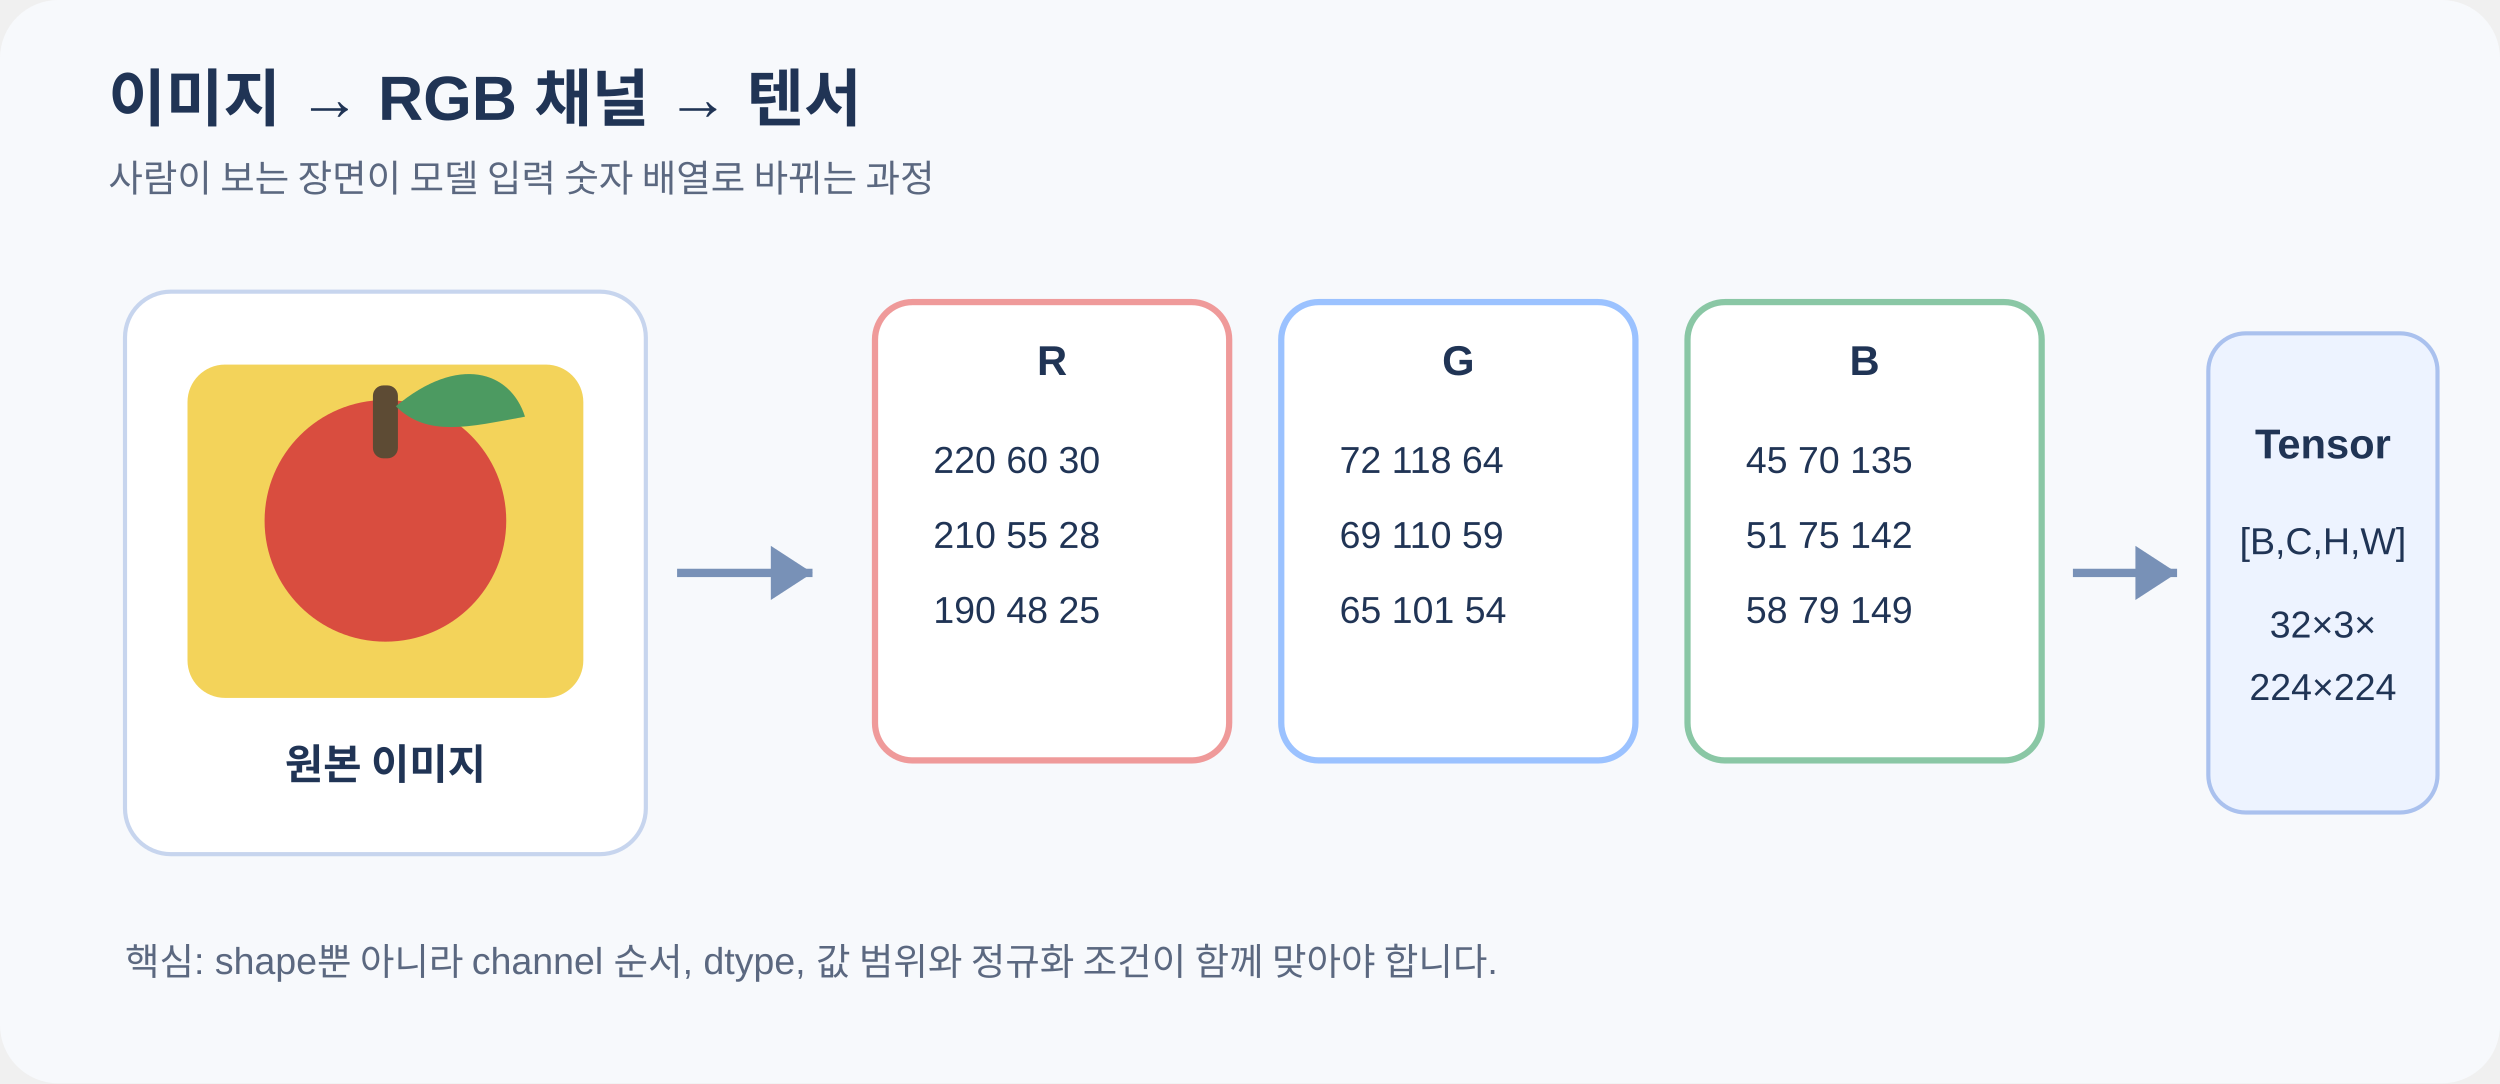
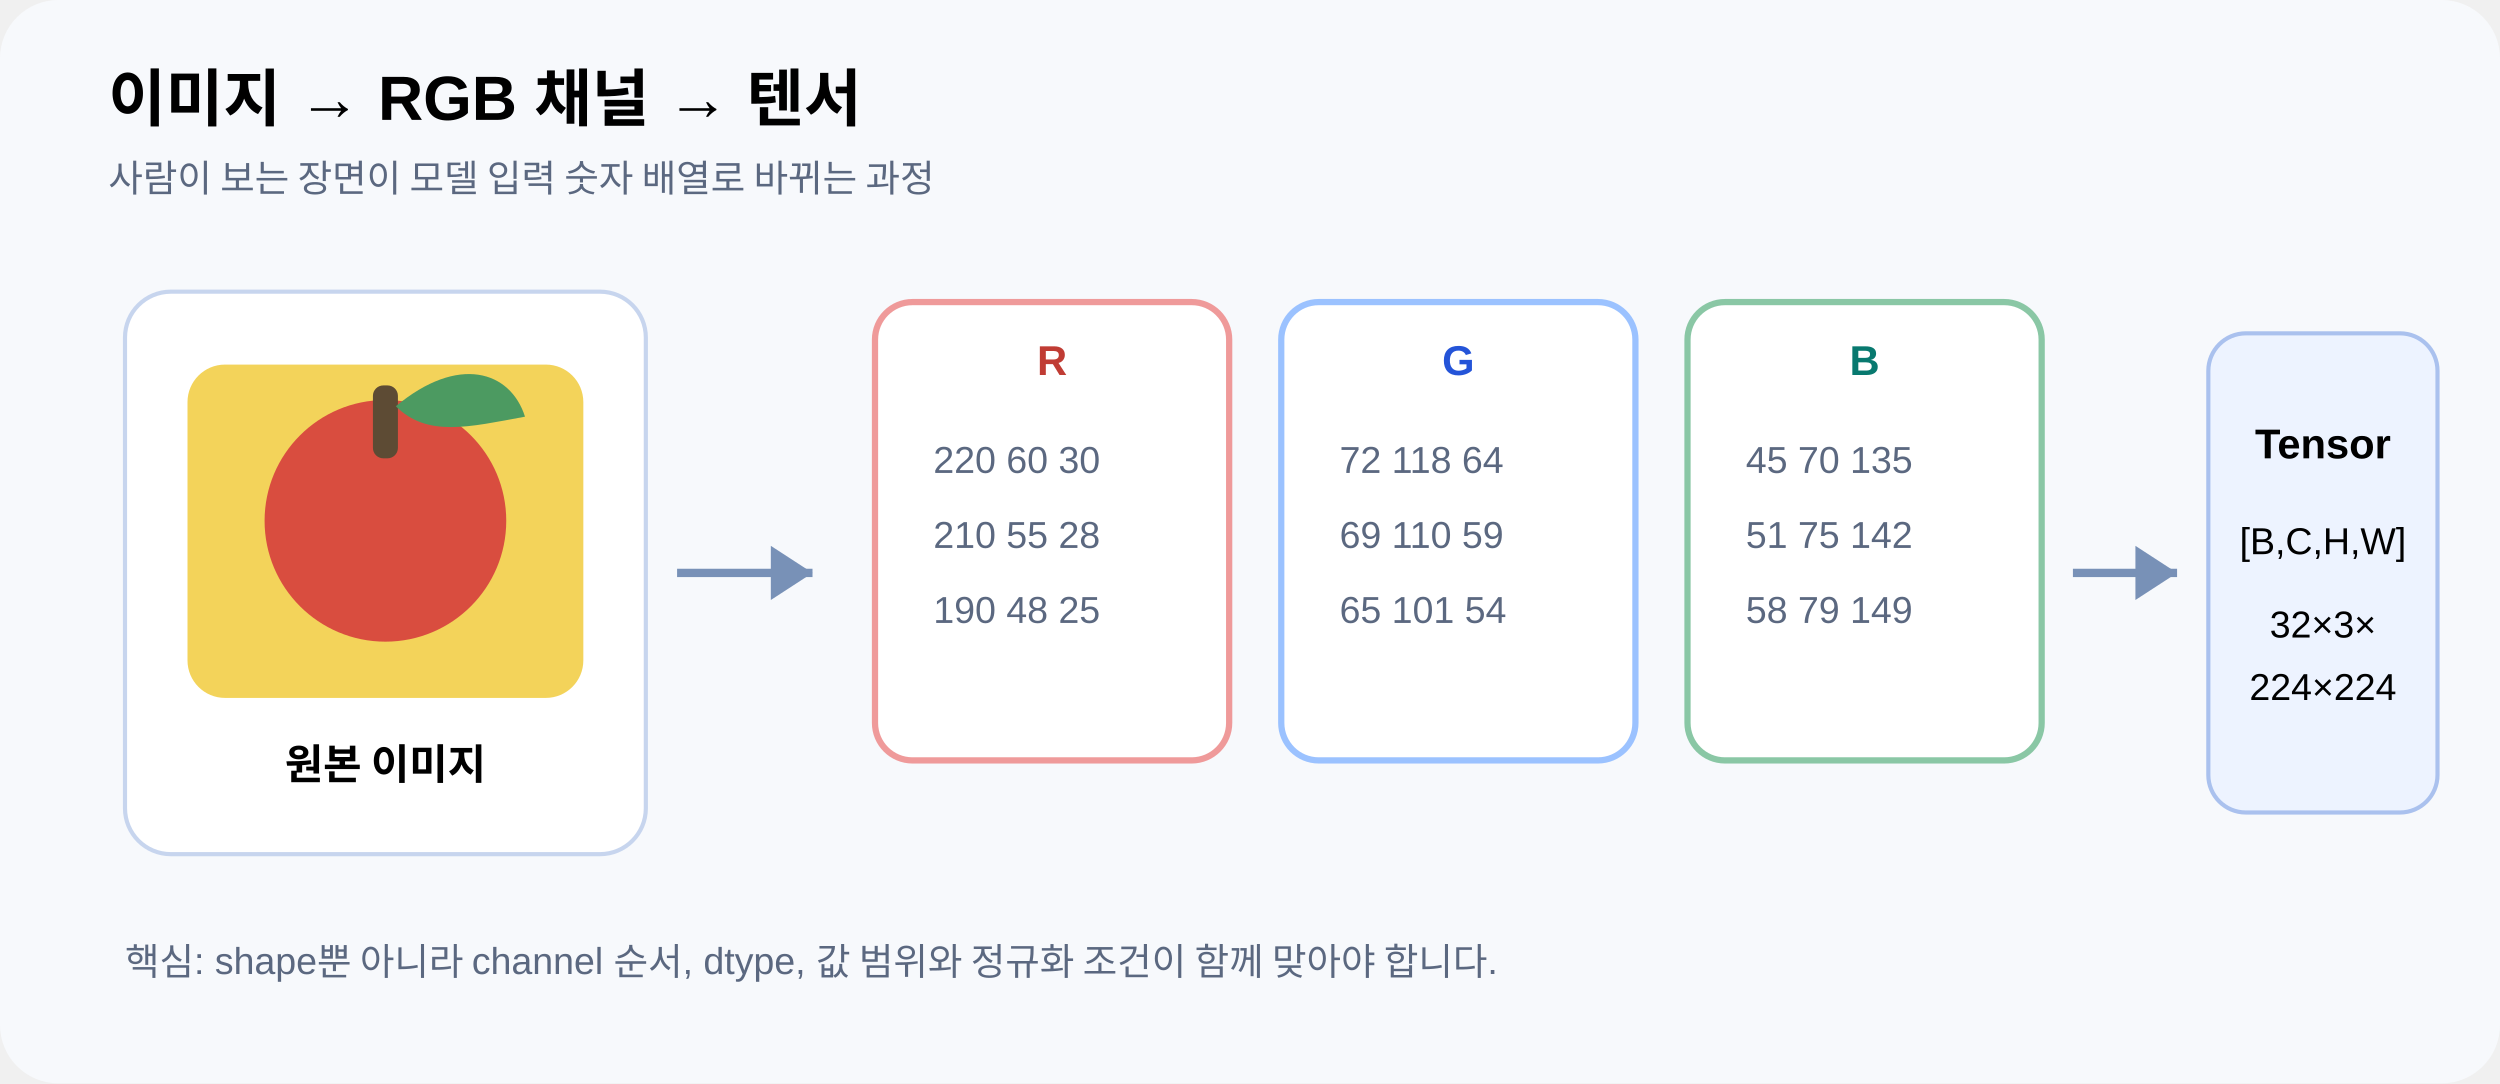
<svg xmlns="http://www.w3.org/2000/svg" viewBox="0 0 1200 520">
  <style>
-     text{font-family:Arial,'Noto Sans KR',sans-serif;fill:#203455}
+     text{font-family:Arial,'Noto Sans KR',sans-serif}
    .title{font-size:30px;font-weight:700}.sub{font-size:18px;fill:#5b6880}.label{font-size:20px;font-weight:700}
    .box{fill:#fff;stroke:#c7d5ee;stroke-width:2}.soft{fill:#edf3ff}.edge{stroke:#7891b7;stroke-width:4;fill:none}
  </style>
  <rect width="1200" height="520" rx="28" fill="#f7f9fc" />
  <text x="52" y="58" class="title">이미지 → RGB 채널 → 텐서</text>
  <text x="52" y="92" class="sub">사람이 보는 장면이 모델 입력 숫자 배열로 바뀌는 과정</text>
  <rect x="60" y="140" width="250" height="270" rx="22" class="box" />
  <rect x="90" y="175" width="190" height="160" rx="18" fill="#f3d35a" />
  <circle cx="185" cy="250" r="58" fill="#d94d3f" />
  <rect x="179" y="185" width="12" height="35" rx="5" fill="#5d4b34" />
  <path d="M190 195 C220 170 245 178 252 200 C225 205 205 210 190 195Z" fill="#4c9a61" />
  <text x="185" y="374" text-anchor="middle" class="label">원본 이미지</text>
  <path d="M325 275 H390" class="edge" />
  <polygon points="390,275 370,262 370,288" fill="#7891b7" />
  <g transform="translate(420 145)">
    <rect x="0" y="0" width="170" height="220" rx="18" fill="#fff" stroke="#ef9a9a" stroke-width="3" />
    <rect x="195" y="0" width="170" height="220" rx="18" fill="#fff" stroke="#9bc2ff" stroke-width="3" />
    <rect x="390" y="0" width="170" height="220" rx="18" fill="#fff" stroke="#8ac7a5" stroke-width="3" />
    <text x="85" y="35" text-anchor="middle" class="label" fill="#c03c34">R</text>
    <text x="280" y="35" text-anchor="middle" class="label" fill="#2454d8">G</text>
    <text x="475" y="35" text-anchor="middle" class="label" fill="#08796f">B</text>
    <g font-size="18" fill="#5b6880">
      <text x="28" y="82">220  60  30</text>
      <text x="28" y="118">210  55  28</text>
      <text x="28" y="154">190  48  25</text>
      <text x="223" y="82">72  118  64</text>
      <text x="223" y="118">69  110  59</text>
      <text x="223" y="154">65  101  54</text>
      <text x="418" y="82">45  70  135</text>
      <text x="418" y="118">51  75  142</text>
      <text x="418" y="154">58  79  149</text>
    </g>
  </g>
  <path d="M995 275 H1045" class="edge" />
  <polygon points="1045,275 1025,262 1025,288" fill="#7891b7" />
  <rect x="1060" y="160" width="110" height="230" rx="18" class="soft" stroke="#aac1ee" stroke-width="2" />
  <text x="1115" y="220" text-anchor="middle" class="label">Tensor</text>
  <text x="1115" y="266" text-anchor="middle" font-size="18">[B,C,H,W]</text>
  <text x="1115" y="306" text-anchor="middle" font-size="18">32×3×</text>
  <text x="1115" y="336" text-anchor="middle" font-size="18">224×224</text>
  <text x="60" y="468" class="sub">핵심: shape뿐 아니라 channel 순서, dtype, 값 범위와 정규화 조건이 함께 맞아야 합니다.</text>
</svg>
